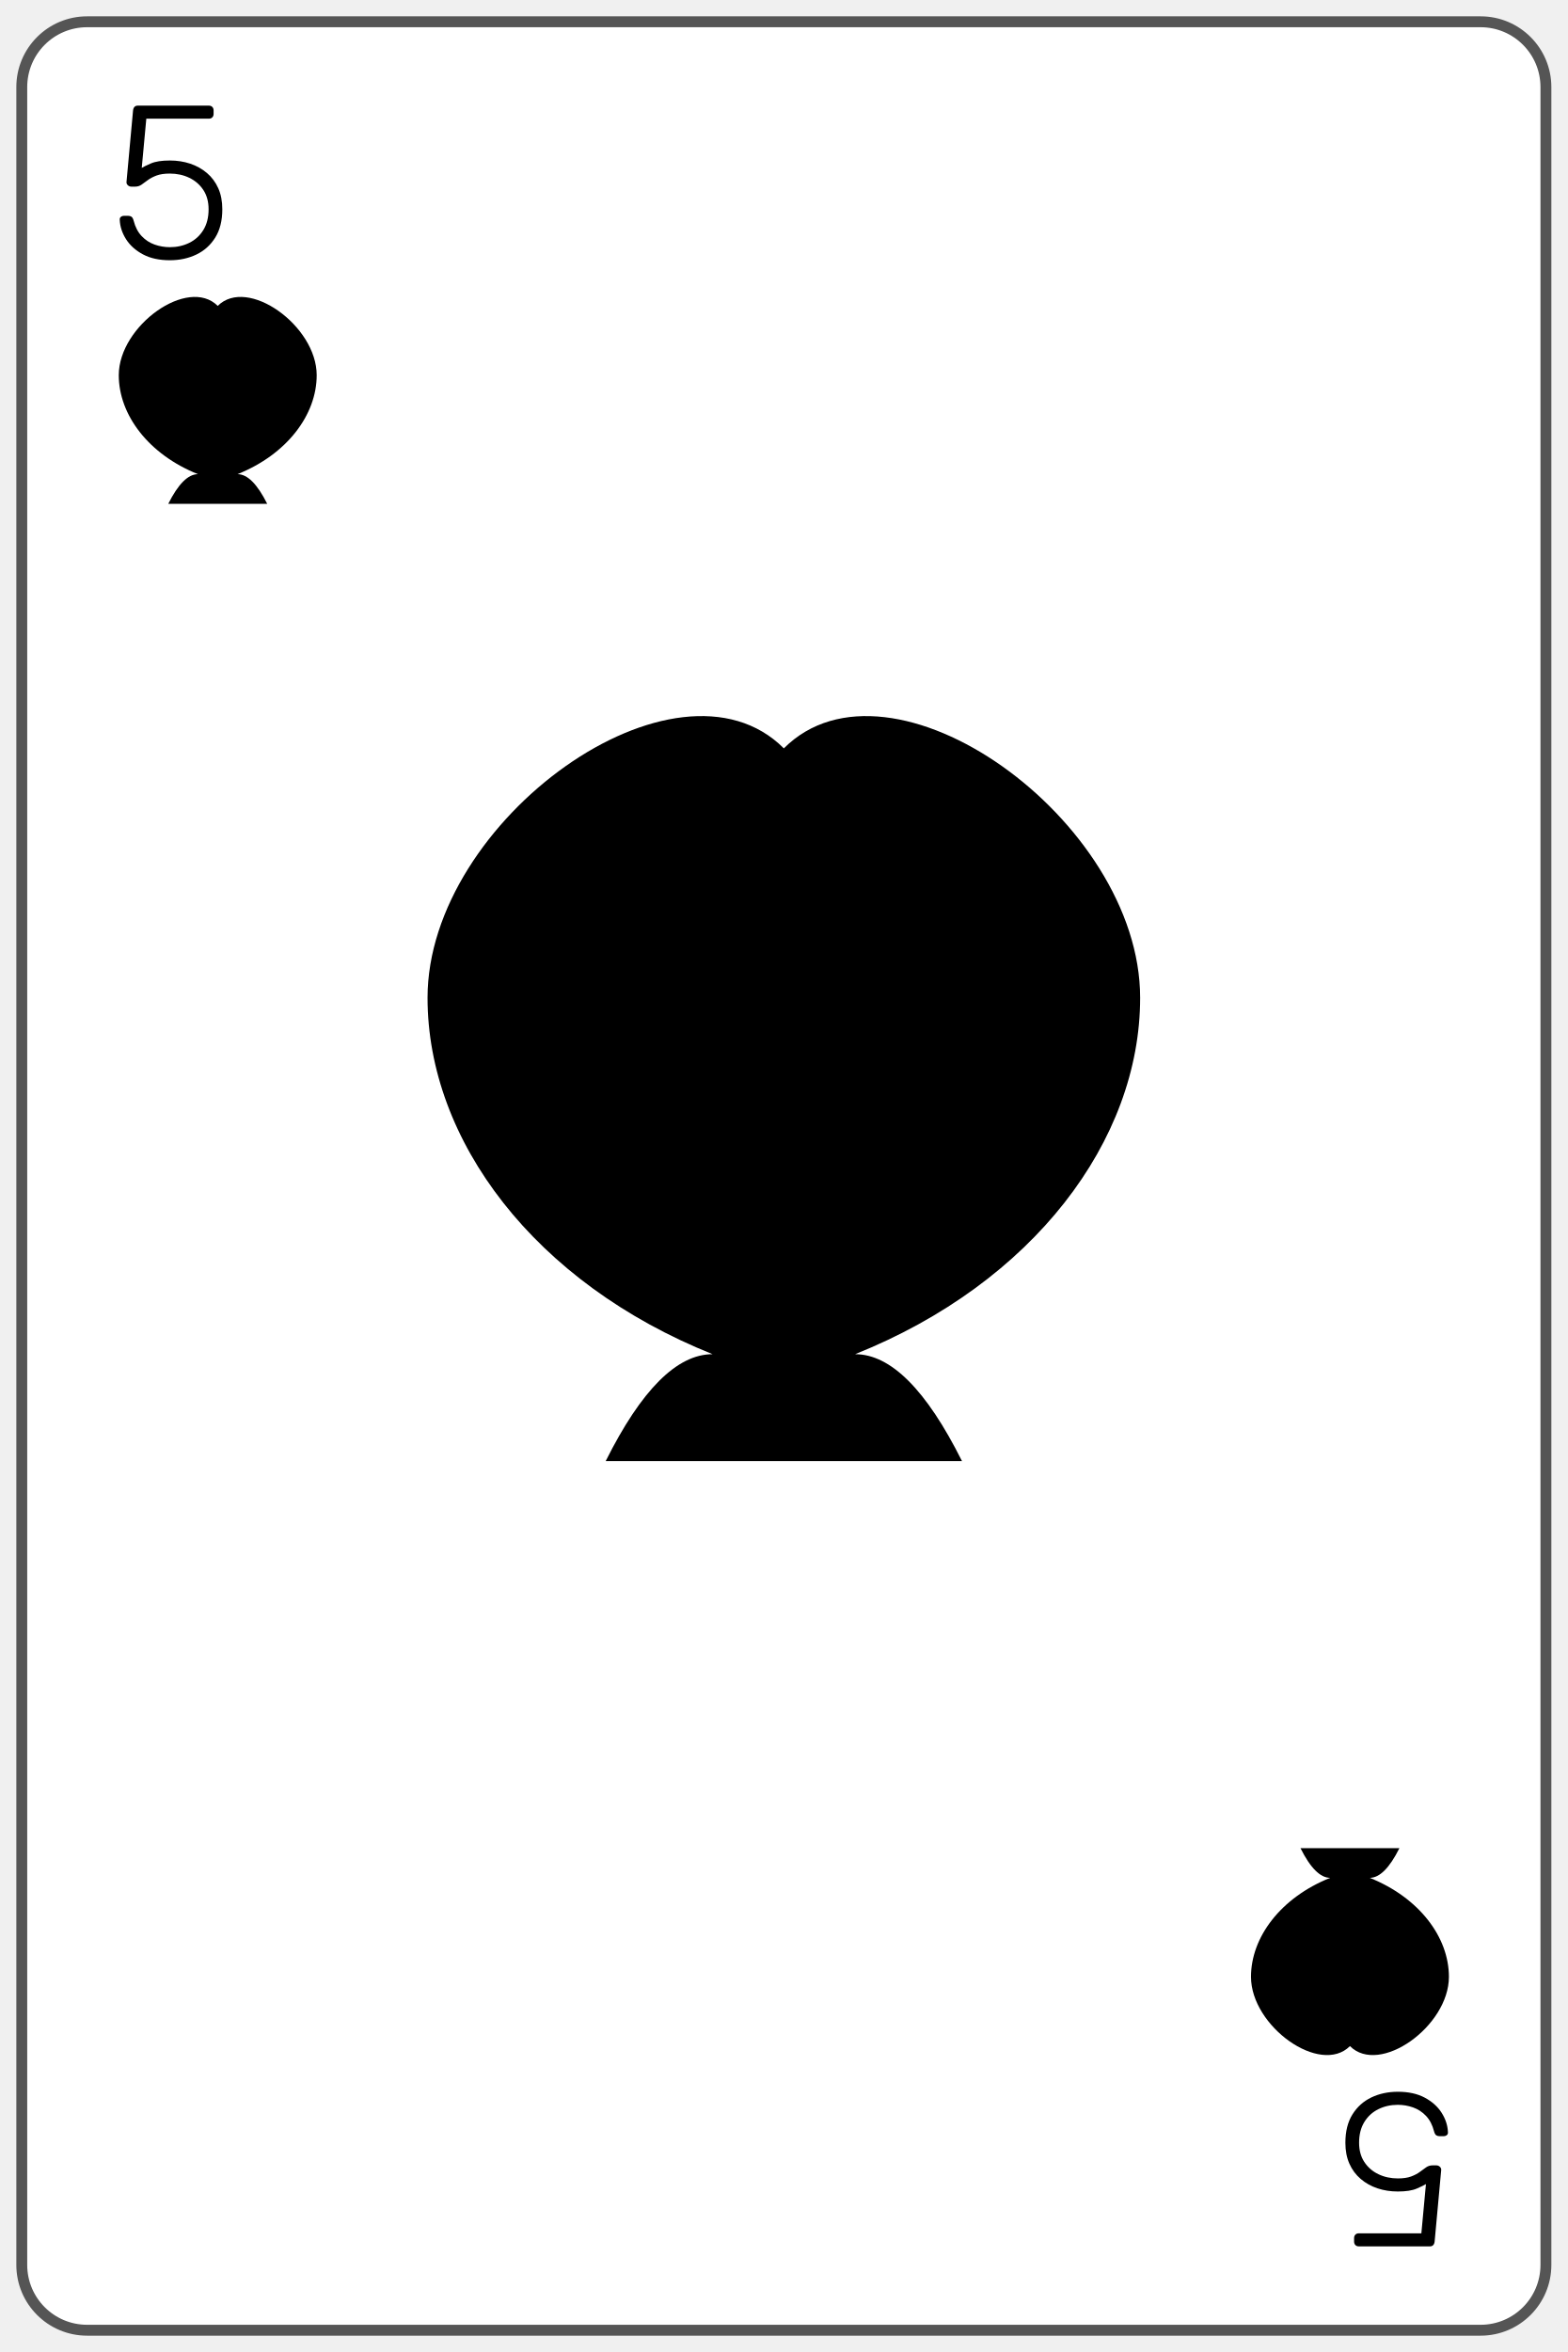
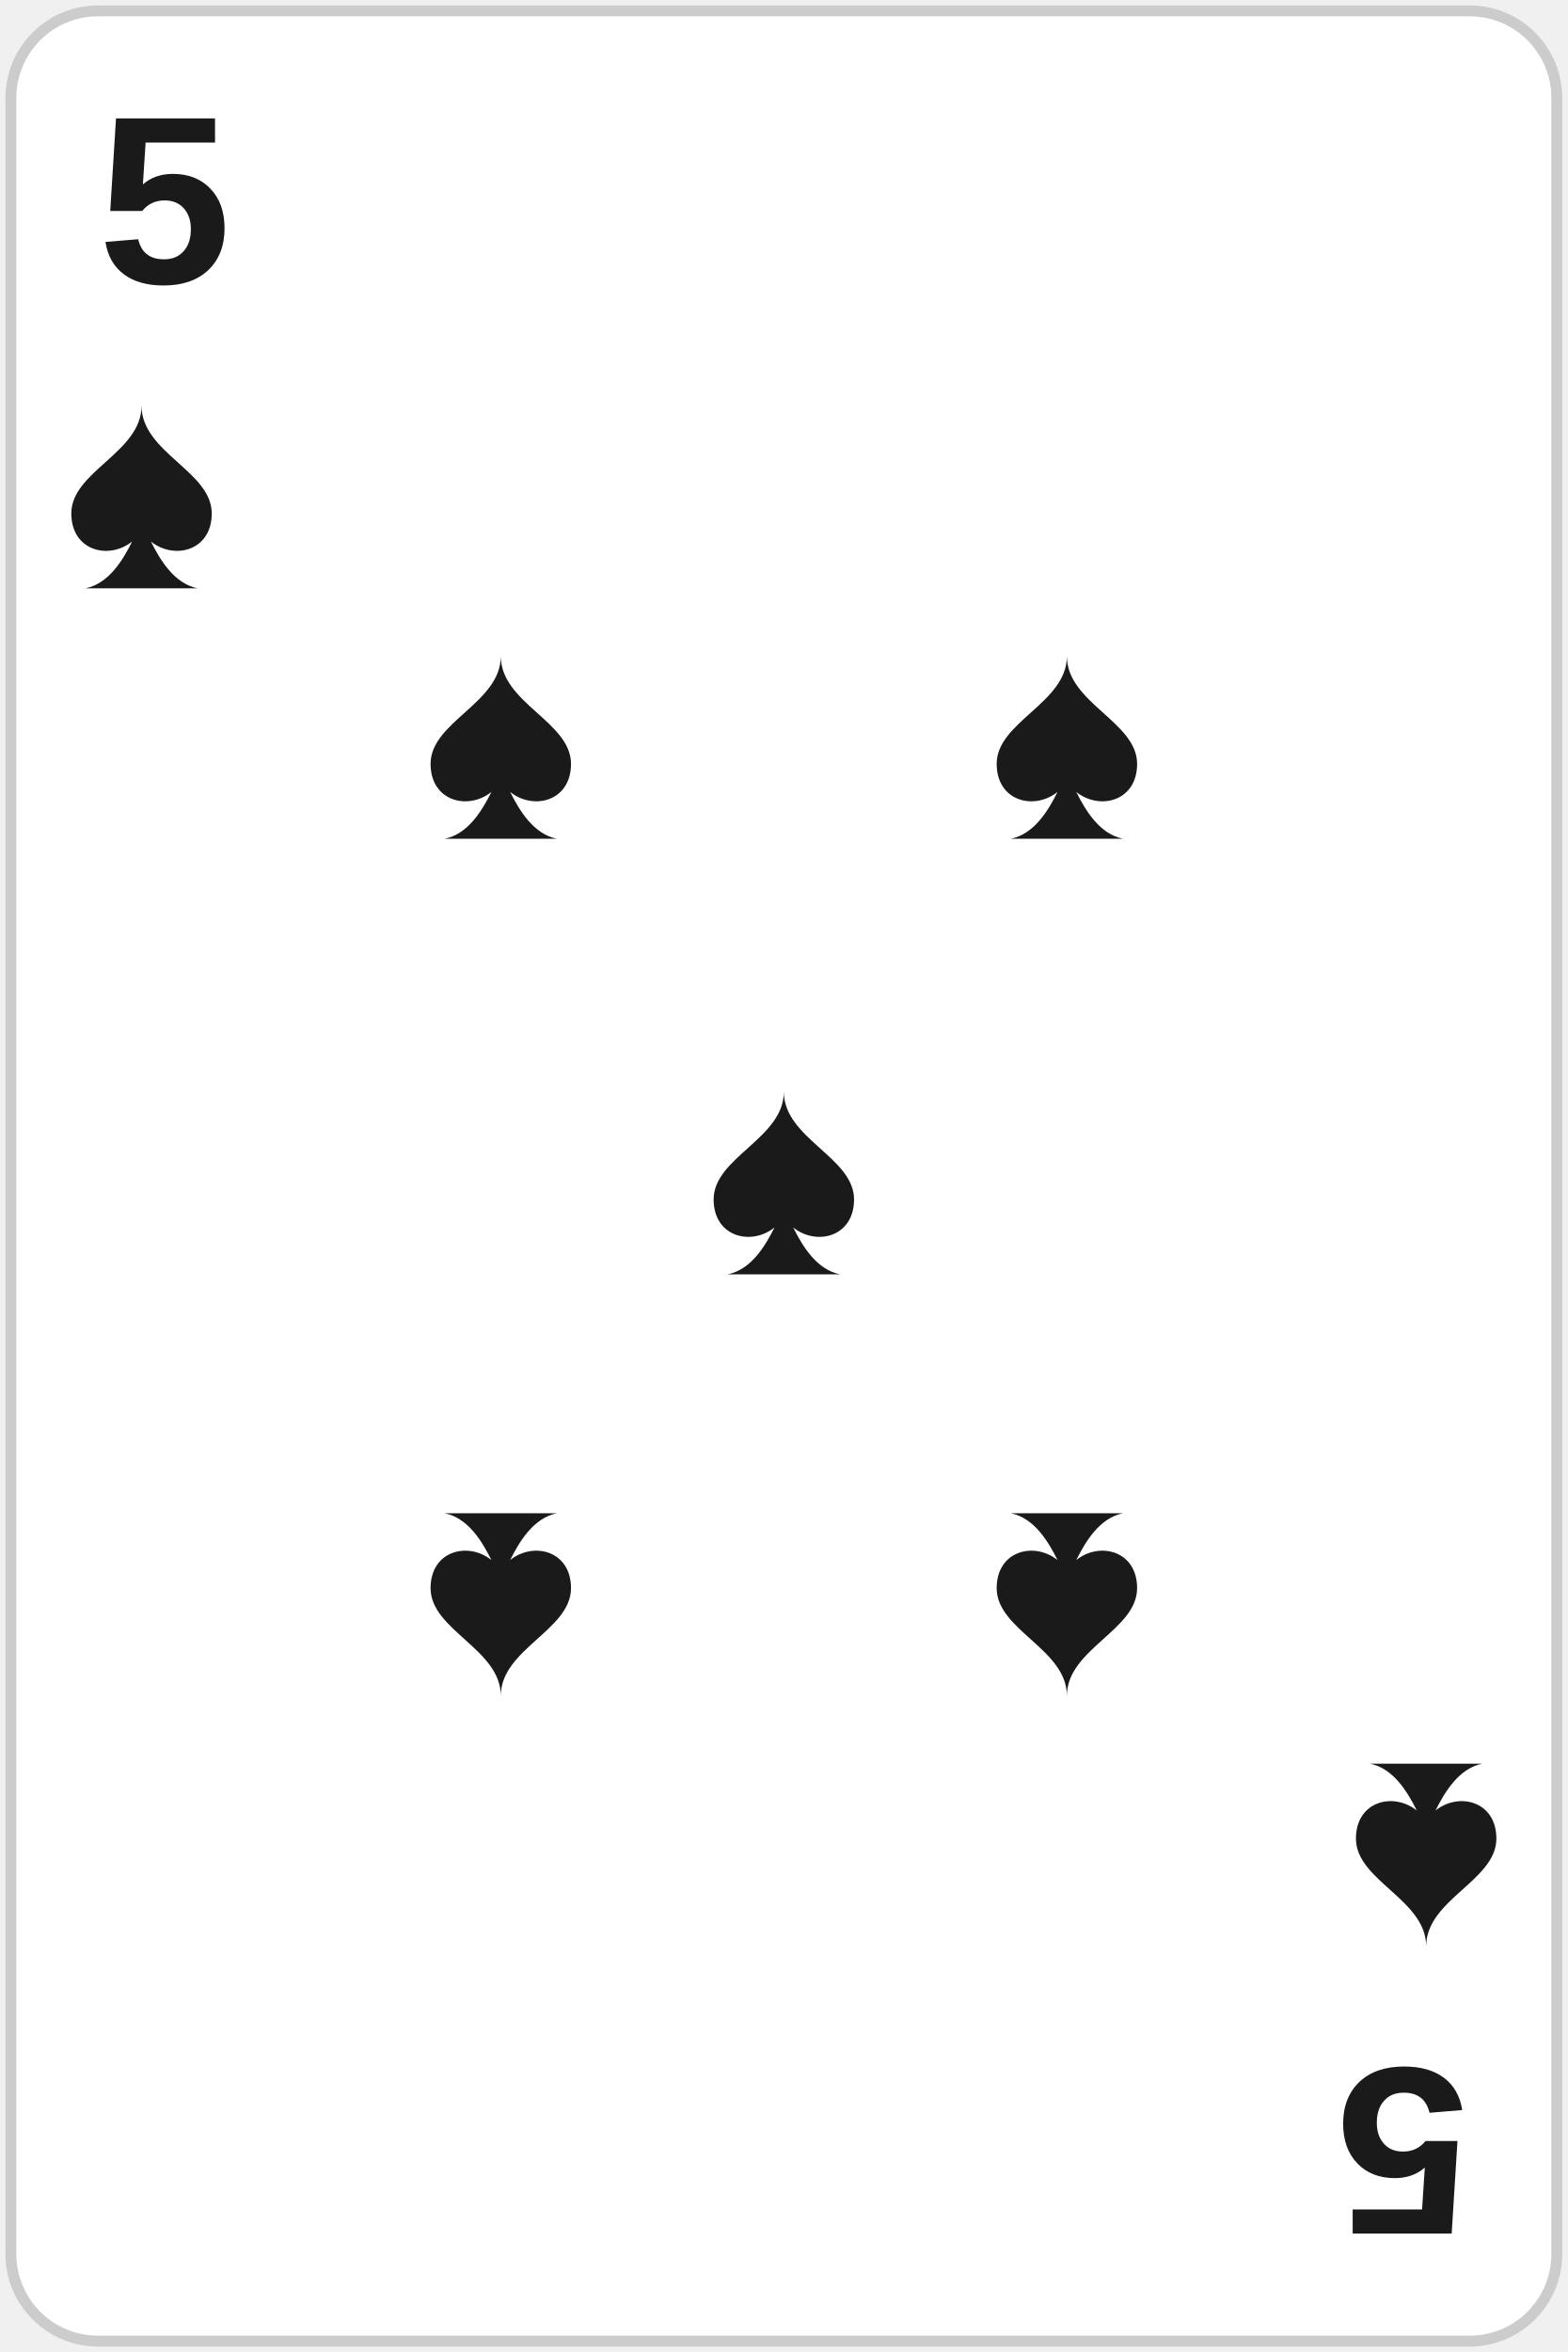
<svg xmlns="http://www.w3.org/2000/svg" viewBox="0 0 72 108">
-   <rect fill="white" stroke="#555" stroke-width="0.5" x="1" y="1" width="70" height="106" rx="3" ry="3" />
-   <path fill="#000000" transform="translate(5.000,2.500)" d="M2.8 9.45Q2.07 9.45 1.565 9.18Q1.06 8.91 0.79 8.485Q0.52 8.06 0.5 7.6Q0.49 7.51 0.55 7.46Q0.61 7.41 0.7 7.41H0.89Q0.97 7.41 1.035 7.45Q1.1 7.49 1.14 7.64Q1.25 8.07 1.505 8.34Q1.76 8.61 2.1 8.73Q2.44 8.85 2.8 8.85Q3.29 8.85 3.695 8.65Q4.1 8.45 4.34 8.06Q4.58 7.67 4.58 7.11Q4.58 6.59 4.34 6.225Q4.1 5.86 3.695 5.665Q3.29 5.47 2.8 5.47Q2.43 5.47 2.19 5.56Q1.95 5.65 1.79 5.77Q1.63 5.89 1.5 5.98Q1.37 6.07 1.21 6.07H1.03Q0.94 6.07 0.87 6.005Q0.8 5.94 0.81 5.85L1.11 2.58Q1.12 2.47 1.175 2.41Q1.23 2.35 1.33 2.35H4.59Q4.69 2.35 4.75 2.41Q4.81 2.47 4.81 2.57V2.73Q4.81 2.83 4.75 2.89Q4.69 2.95 4.59 2.95H1.72L1.51 5.21Q1.62 5.14 1.93 5.005Q2.24 4.87 2.8 4.87Q3.3 4.87 3.735 5.015Q4.17 5.16 4.505 5.445Q4.84 5.73 5.025 6.145Q5.21 6.56 5.21 7.11Q5.21 7.89 4.885 8.41Q4.56 8.93 4.015 9.19Q3.47 9.45 2.8 9.45Z" />
-   <path fill="#000000" transform="translate(10.000,19.500) scale(0.4545)" d="M0,-12 C3,-15 10,-10 10,-5 C10,-1 7,3 2,5 C3,5 4,6 5,8 L-5,8 C-4,6 -3,5 -2,5 C-7,3 -10,-1 -10,-5 C-10,-10 -3,-15 0,-12 Z" />
-   <path fill="#000000" transform="translate(36.000,54.000) scale(1.6364)" d="M0,-12 C3,-15 10,-10 10,-5 C10,-1 7,3 2,5 C3,5 4,6 5,8 L-5,8 C-4,6 -3,5 -2,5 C-7,3 -10,-1 -10,-5 C-10,-10 -3,-15 0,-12 Z" />
+   <rect fill="white" stroke="#cccccc" stroke-width="0.5" x="0.5" y="0.5" width="71" height="107" rx="4" />
+   <text x="4.5" y="13" font-family="Arial,Helvetica,sans-serif" font-size="11" font-weight="bold" fill="#1A1A1A">5</text>
+   <path fill="#1A1A1A" d="M 0,-9 C 0,-4 -7.5,-2 -7.5,2.5 C -7.5,6.5 -3.5,7.5 -1,5.5 C -2,7.5 -3.5,10 -6,10.5 L 6,10.5 C 3.5,10 2,7.5 1,5.5 C 3.5,7.5 7.5,6.5 7.5,2.5 C 7.5,-2 0,-4 0,-9 Z" transform="translate(6.5,22.5) scale(0.43)" />
  <g transform="translate(72,108) rotate(180)">
-     <path fill="#000000" transform="translate(5.000,2.500)" d="M2.8 9.45Q2.07 9.45 1.565 9.18Q1.06 8.91 0.79 8.485Q0.52 8.06 0.5 7.6Q0.49 7.51 0.55 7.46Q0.61 7.41 0.7 7.41H0.89Q0.97 7.41 1.035 7.45Q1.1 7.49 1.14 7.64Q1.25 8.07 1.505 8.34Q1.76 8.61 2.1 8.73Q2.44 8.85 2.8 8.85Q3.29 8.85 3.695 8.65Q4.1 8.45 4.34 8.06Q4.58 7.67 4.58 7.11Q4.58 6.59 4.34 6.225Q4.1 5.86 3.695 5.665Q3.29 5.47 2.8 5.47Q2.43 5.47 2.19 5.56Q1.95 5.65 1.79 5.77Q1.63 5.89 1.5 5.98Q1.37 6.07 1.21 6.07H1.03Q0.94 6.07 0.87 6.005Q0.8 5.94 0.81 5.85L1.11 2.58Q1.12 2.47 1.175 2.41Q1.23 2.35 1.33 2.35H4.59Q4.69 2.35 4.75 2.41Q4.81 2.47 4.81 2.57V2.73Q4.81 2.83 4.75 2.89Q4.69 2.95 4.59 2.95H1.72L1.51 5.21Q1.62 5.14 1.93 5.005Q2.24 4.87 2.8 4.87Q3.3 4.87 3.735 5.015Q4.17 5.16 4.505 5.445Q4.84 5.73 5.025 6.145Q5.21 6.56 5.21 7.11Q5.21 7.89 4.885 8.41Q4.56 8.93 4.015 9.19Q3.47 9.45 2.8 9.45Z" />
-     <path fill="#000000" transform="translate(10.000,19.500) scale(0.4545)" d="M0,-12 C3,-15 10,-10 10,-5 C10,-1 7,3 2,5 C3,5 4,6 5,8 L-5,8 C-4,6 -3,5 -2,5 C-7,3 -10,-1 -10,-5 C-10,-10 -3,-15 0,-12 Z" />
+     <text x="4.5" y="13" font-family="Arial,Helvetica,sans-serif" font-size="11" font-weight="bold" fill="#1A1A1A">5</text>
+     <path fill="#1A1A1A" d="M 0,-9 C 0,-4 -7.5,-2 -7.5,2.5 C -7.5,6.5 -3.5,7.5 -1,5.5 C -2,7.5 -3.5,10 -6,10.5 L 6,10.5 C 3.5,10 2,7.5 1,5.5 C 3.5,7.5 7.5,6.5 7.5,2.5 C 7.5,-2 0,-4 0,-9 Z" transform="translate(6.5,22.5) scale(0.43)" />
  </g>
+   <path fill="#1A1A1A" d="M 0,-9 C 0,-4 -7.5,-2 -7.5,2.5 C -7.5,6.5 -3.5,7.5 -1,5.5 C -2,7.5 -3.5,10 -6,10.5 L 6,10.5 C 3.5,10 2,7.5 1,5.5 C 3.5,7.5 7.5,6.5 7.5,2.5 C 7.5,-2 0,-4 0,-9 Z" transform="translate(23,34) scale(0.43)" />
+   <path fill="#1A1A1A" d="M 0,-9 C 0,-4 -7.5,-2 -7.5,2.5 C -7.5,6.5 -3.5,7.5 -1,5.5 C -2,7.5 -3.5,10 -6,10.5 L 6,10.5 C 3.5,10 2,7.5 1,5.5 C 3.5,7.5 7.5,6.5 7.5,2.5 C 7.5,-2 0,-4 0,-9 Z" transform="translate(49,34) scale(0.43)" />
+   <path fill="#1A1A1A" d="M 0,-9 C 0,-4 -7.5,-2 -7.5,2.5 C -7.5,6.5 -3.5,7.5 -1,5.5 C -2,7.5 -3.5,10 -6,10.5 L 6,10.5 C 3.5,10 2,7.5 1,5.5 C 3.5,7.5 7.5,6.5 7.5,2.5 C 7.5,-2 0,-4 0,-9 Z" transform="translate(36,54) scale(0.43)" />
+   <path fill="#1A1A1A" d="M 0,-9 C 0,-4 -7.5,-2 -7.5,2.5 C -7.5,6.5 -3.5,7.5 -1,5.5 C -2,7.5 -3.5,10 -6,10.5 L 6,10.5 C 3.5,10 2,7.5 1,5.5 C 3.5,7.5 7.5,6.5 7.5,2.5 C 7.5,-2 0,-4 0,-9 Z" transform="translate(23,74) scale(0.43) rotate(180)" />
+   <path fill="#1A1A1A" d="M 0,-9 C 0,-4 -7.5,-2 -7.5,2.5 C -7.5,6.5 -3.5,7.5 -1,5.5 C -2,7.5 -3.5,10 -6,10.5 L 6,10.5 C 3.5,10 2,7.5 1,5.5 C 3.5,7.5 7.5,6.5 7.5,2.5 C 7.5,-2 0,-4 0,-9 Z" transform="translate(49,74) scale(0.43) rotate(180)" />
</svg>
